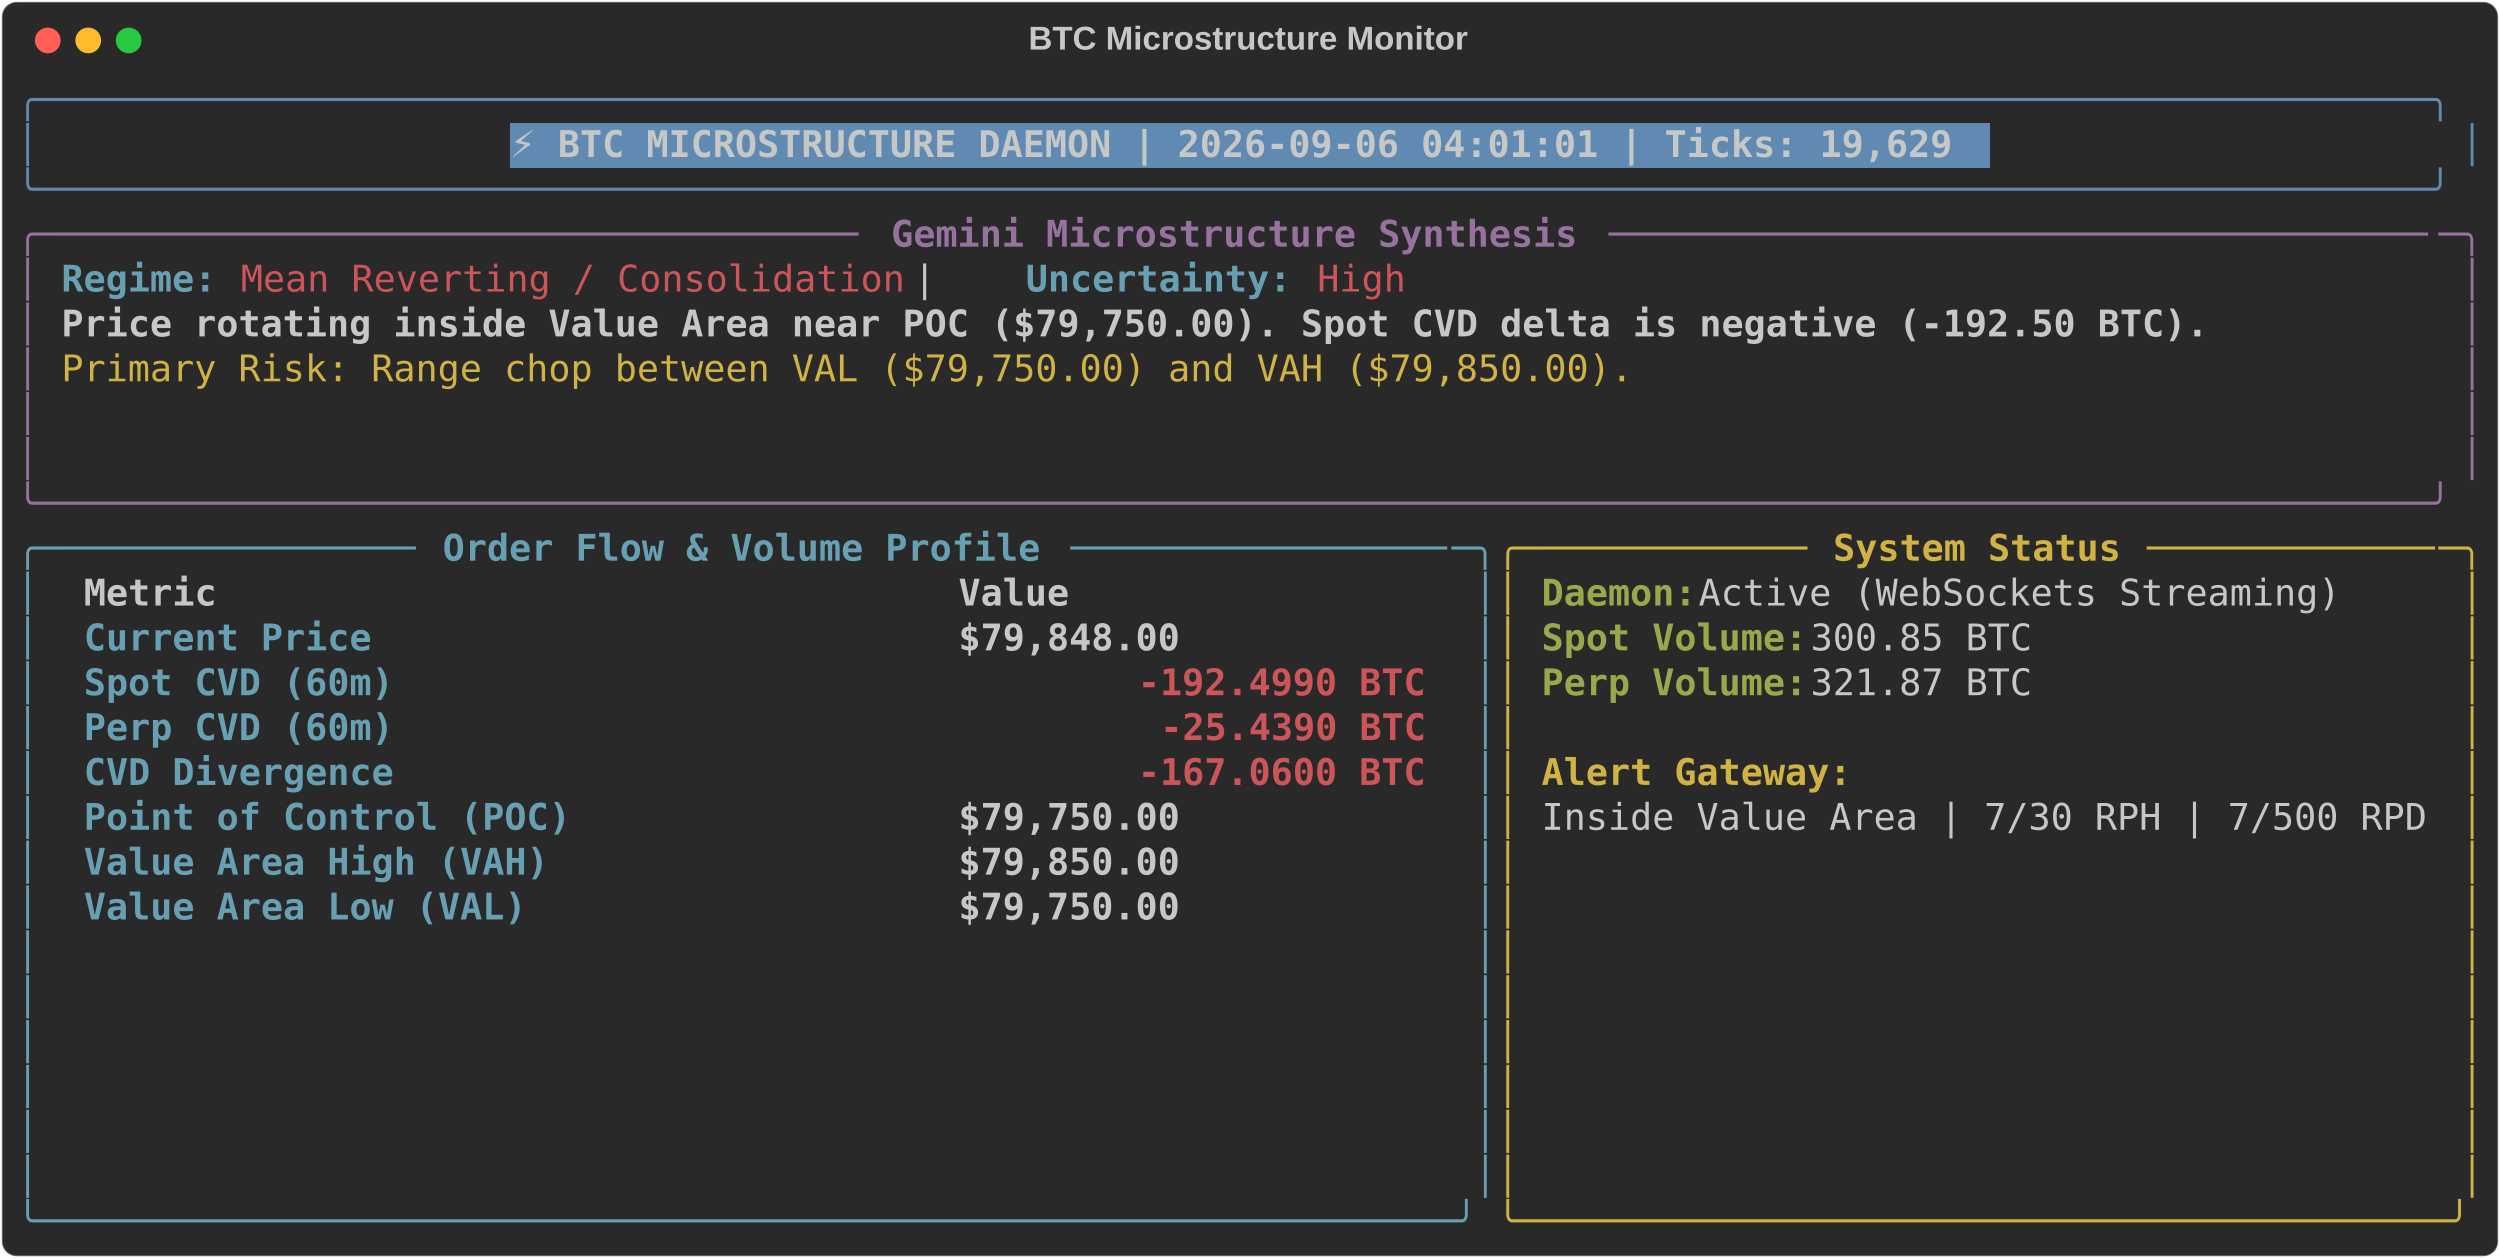
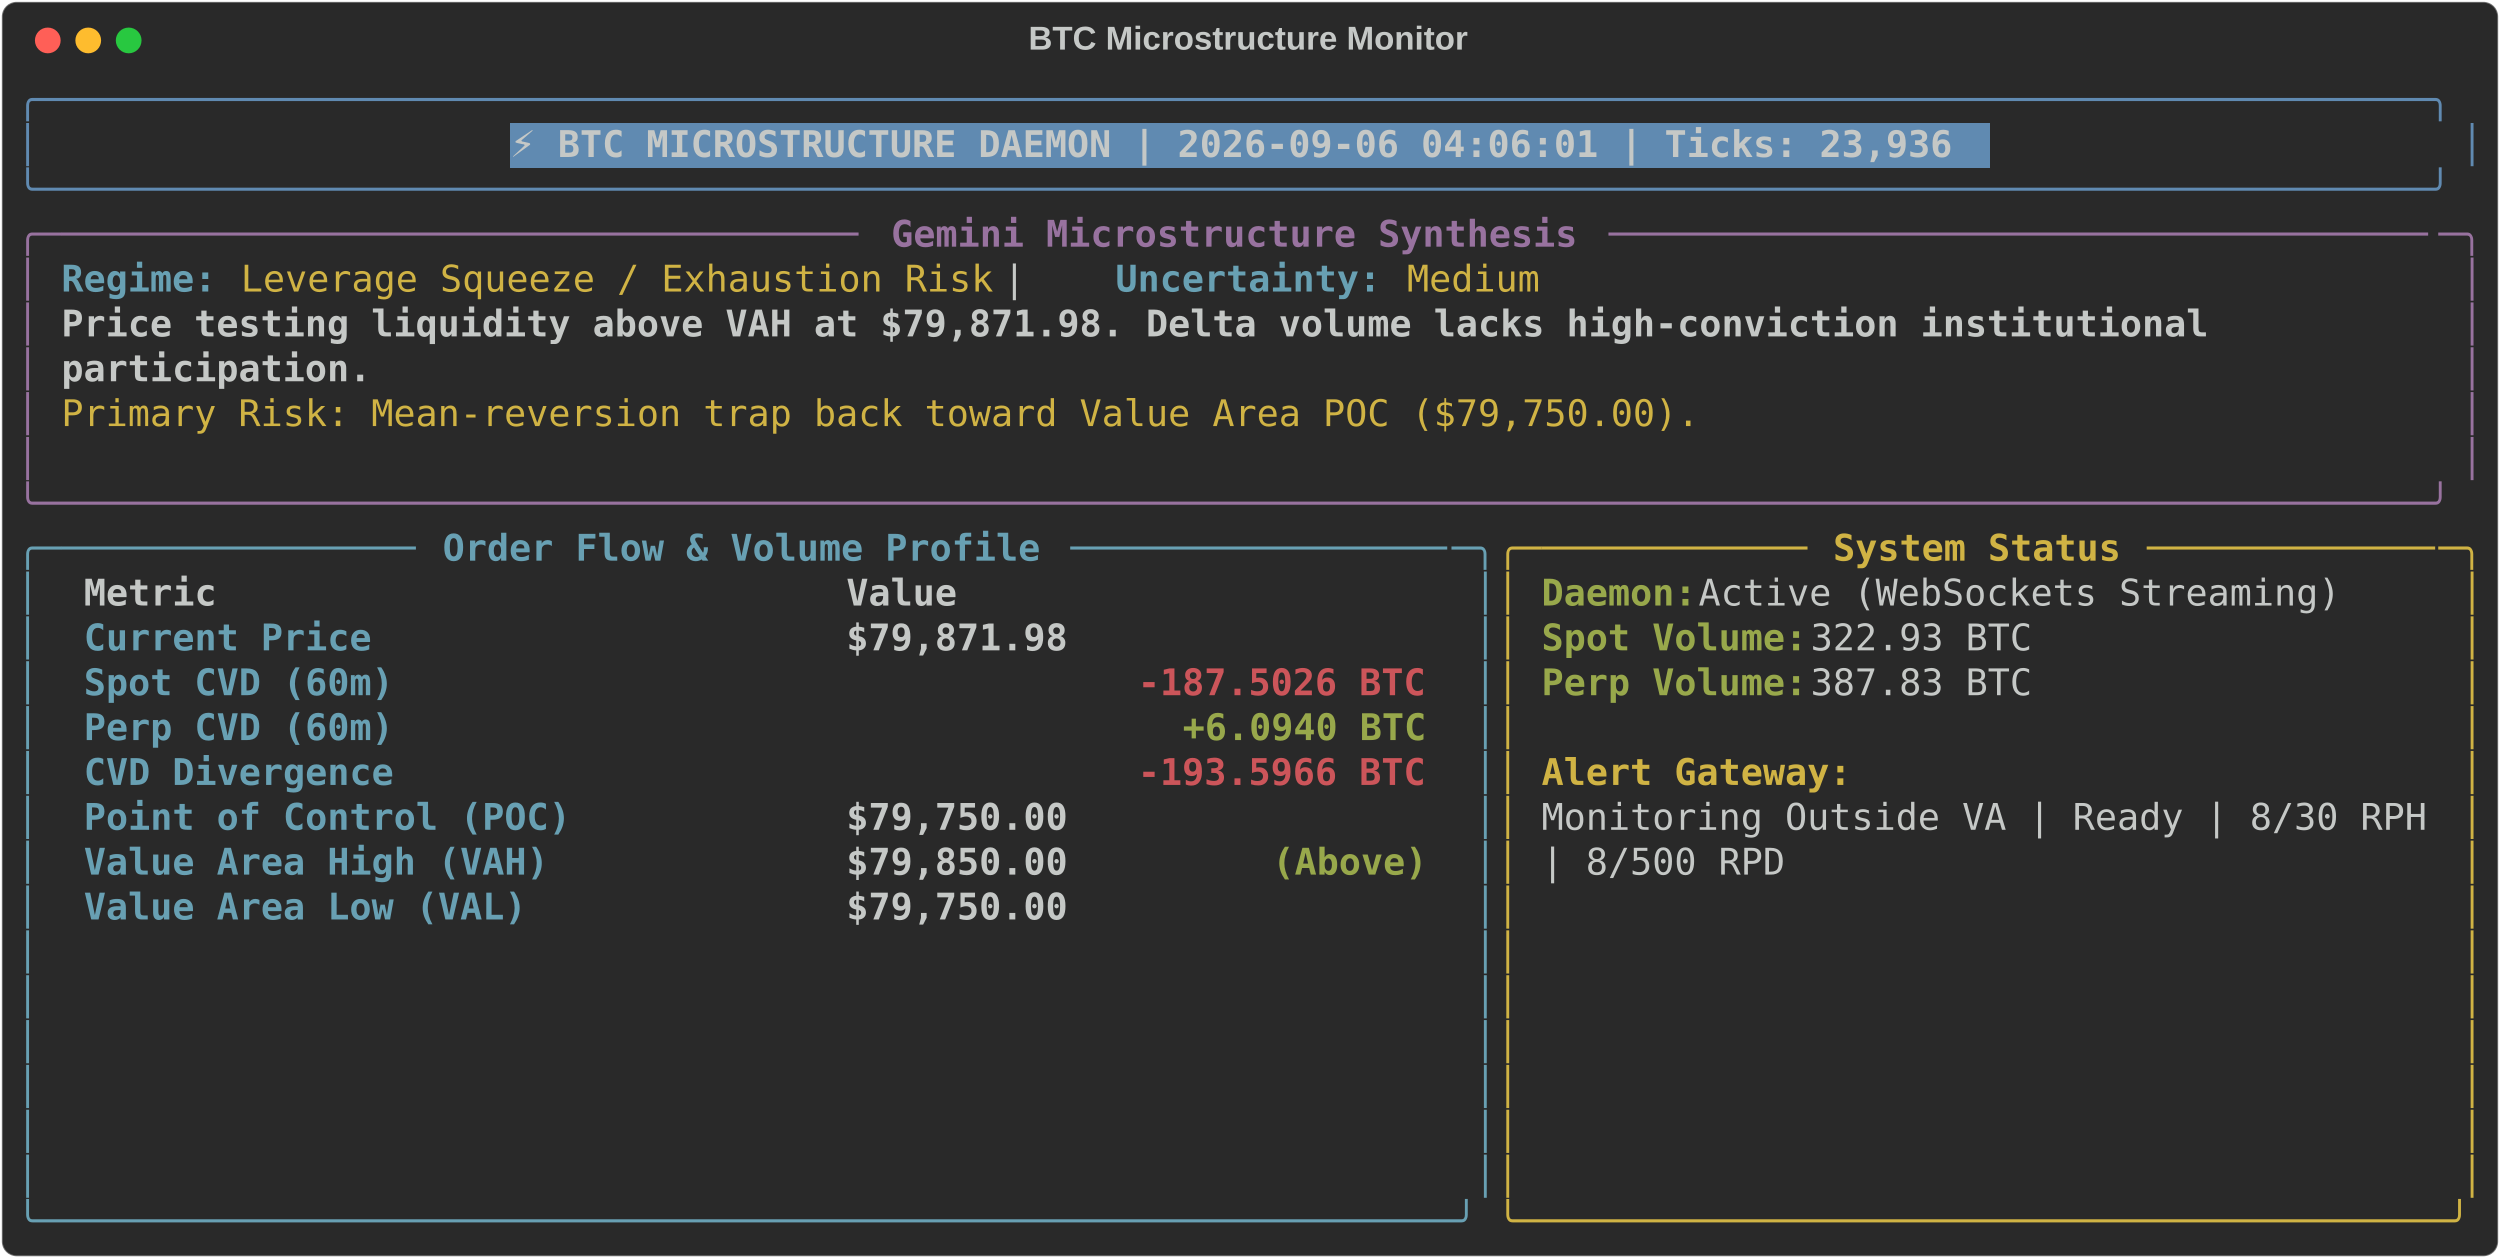
<svg xmlns="http://www.w3.org/2000/svg" class="rich-terminal" viewBox="0 0 1360 684.4">
  <style>

    @font-face {
        font-family: "Fira Code";
        src: local("FiraCode-Regular"),
                url("https://cdnjs.cloudflare.com/ajax/libs/firacode/6.2.0/woff2/FiraCode-Regular.woff2") format("woff2"),
                url("https://cdnjs.cloudflare.com/ajax/libs/firacode/6.2.0/woff/FiraCode-Regular.woff") format("woff");
        font-style: normal;
        font-weight: 400;
    }
    @font-face {
        font-family: "Fira Code";
        src: local("FiraCode-Bold"),
                url("https://cdnjs.cloudflare.com/ajax/libs/firacode/6.2.0/woff2/FiraCode-Bold.woff2") format("woff2"),
                url("https://cdnjs.cloudflare.com/ajax/libs/firacode/6.2.0/woff/FiraCode-Bold.woff") format("woff");
        font-style: bold;
        font-weight: 700;
    }

-     .terminal-3772073491-matrix {
+     .terminal-1711052681-matrix {
        font-family: Fira Code, monospace;
        font-size: 20px;
        line-height: 24.4px;
        font-variant-east-asian: full-width;
    }

-     .terminal-3772073491-title {
+     .terminal-1711052681-title {
        font-size: 18px;
        font-weight: bold;
        font-family: arial;
    }

-     .terminal-3772073491-r1 { fill: #608ab1 }
- .terminal-3772073491-r2 { fill: #c5c8c6 }
- .terminal-3772073491-r3 { fill: #c5c8c6;font-weight: bold }
- .terminal-3772073491-r4 { fill: #98729f }
- .terminal-3772073491-r5 { fill: #98729f;font-weight: bold }
- .terminal-3772073491-r6 { fill: #68a0b3;font-weight: bold }
- .terminal-3772073491-r7 { fill: #cc555a }
- .terminal-3772073491-r8 { fill: #d0b344 }
- .terminal-3772073491-r9 { fill: #68a0b3 }
- .terminal-3772073491-r10 { fill: #d0b344;font-weight: bold }
- .terminal-3772073491-r11 { fill: #98a84b;font-weight: bold }
- .terminal-3772073491-r12 { fill: #cc555a;font-weight: bold }
+     .terminal-1711052681-r1 { fill: #608ab1 }
+ .terminal-1711052681-r2 { fill: #c5c8c6 }
+ .terminal-1711052681-r3 { fill: #c5c8c6;font-weight: bold }
+ .terminal-1711052681-r4 { fill: #98729f }
+ .terminal-1711052681-r5 { fill: #98729f;font-weight: bold }
+ .terminal-1711052681-r6 { fill: #68a0b3;font-weight: bold }
+ .terminal-1711052681-r7 { fill: #d0b344 }
+ .terminal-1711052681-r8 { fill: #68a0b3 }
+ .terminal-1711052681-r9 { fill: #d0b344;font-weight: bold }
+ .terminal-1711052681-r10 { fill: #98a84b;font-weight: bold }
+ .terminal-1711052681-r11 { fill: #cc555a;font-weight: bold }
    </style>
  <defs>
-     <clipPath id="terminal-3772073491-clip-terminal">
+     <clipPath id="terminal-1711052681-clip-terminal">
      <rect x="0" y="0" width="1341.0" height="633.4" />
    </clipPath>
-     <clipPath id="terminal-3772073491-line-0">
+     <clipPath id="terminal-1711052681-line-0">
      <rect x="0" y="1.5" width="1342" height="24.65" />
    </clipPath>
-     <clipPath id="terminal-3772073491-line-1">
+     <clipPath id="terminal-1711052681-line-1">
      <rect x="0" y="25.9" width="1342" height="24.65" />
    </clipPath>
-     <clipPath id="terminal-3772073491-line-2">
+     <clipPath id="terminal-1711052681-line-2">
      <rect x="0" y="50.3" width="1342" height="24.65" />
    </clipPath>
-     <clipPath id="terminal-3772073491-line-3">
+     <clipPath id="terminal-1711052681-line-3">
      <rect x="0" y="74.7" width="1342" height="24.65" />
    </clipPath>
-     <clipPath id="terminal-3772073491-line-4">
+     <clipPath id="terminal-1711052681-line-4">
      <rect x="0" y="99.1" width="1342" height="24.65" />
    </clipPath>
-     <clipPath id="terminal-3772073491-line-5">
+     <clipPath id="terminal-1711052681-line-5">
      <rect x="0" y="123.5" width="1342" height="24.65" />
    </clipPath>
-     <clipPath id="terminal-3772073491-line-6">
+     <clipPath id="terminal-1711052681-line-6">
      <rect x="0" y="147.9" width="1342" height="24.65" />
    </clipPath>
-     <clipPath id="terminal-3772073491-line-7">
+     <clipPath id="terminal-1711052681-line-7">
      <rect x="0" y="172.3" width="1342" height="24.65" />
    </clipPath>
-     <clipPath id="terminal-3772073491-line-8">
+     <clipPath id="terminal-1711052681-line-8">
      <rect x="0" y="196.7" width="1342" height="24.65" />
    </clipPath>
-     <clipPath id="terminal-3772073491-line-9">
+     <clipPath id="terminal-1711052681-line-9">
      <rect x="0" y="221.1" width="1342" height="24.65" />
    </clipPath>
-     <clipPath id="terminal-3772073491-line-10">
+     <clipPath id="terminal-1711052681-line-10">
      <rect x="0" y="245.5" width="1342" height="24.65" />
    </clipPath>
-     <clipPath id="terminal-3772073491-line-11">
+     <clipPath id="terminal-1711052681-line-11">
      <rect x="0" y="269.9" width="1342" height="24.65" />
    </clipPath>
-     <clipPath id="terminal-3772073491-line-12">
+     <clipPath id="terminal-1711052681-line-12">
      <rect x="0" y="294.3" width="1342" height="24.65" />
    </clipPath>
-     <clipPath id="terminal-3772073491-line-13">
+     <clipPath id="terminal-1711052681-line-13">
      <rect x="0" y="318.7" width="1342" height="24.65" />
    </clipPath>
-     <clipPath id="terminal-3772073491-line-14">
+     <clipPath id="terminal-1711052681-line-14">
      <rect x="0" y="343.1" width="1342" height="24.65" />
    </clipPath>
-     <clipPath id="terminal-3772073491-line-15">
+     <clipPath id="terminal-1711052681-line-15">
      <rect x="0" y="367.5" width="1342" height="24.65" />
    </clipPath>
-     <clipPath id="terminal-3772073491-line-16">
+     <clipPath id="terminal-1711052681-line-16">
      <rect x="0" y="391.9" width="1342" height="24.65" />
    </clipPath>
-     <clipPath id="terminal-3772073491-line-17">
+     <clipPath id="terminal-1711052681-line-17">
      <rect x="0" y="416.3" width="1342" height="24.65" />
    </clipPath>
-     <clipPath id="terminal-3772073491-line-18">
+     <clipPath id="terminal-1711052681-line-18">
      <rect x="0" y="440.7" width="1342" height="24.65" />
    </clipPath>
-     <clipPath id="terminal-3772073491-line-19">
+     <clipPath id="terminal-1711052681-line-19">
      <rect x="0" y="465.1" width="1342" height="24.65" />
    </clipPath>
-     <clipPath id="terminal-3772073491-line-20">
+     <clipPath id="terminal-1711052681-line-20">
      <rect x="0" y="489.5" width="1342" height="24.65" />
    </clipPath>
-     <clipPath id="terminal-3772073491-line-21">
+     <clipPath id="terminal-1711052681-line-21">
      <rect x="0" y="513.9" width="1342" height="24.65" />
    </clipPath>
-     <clipPath id="terminal-3772073491-line-22">
+     <clipPath id="terminal-1711052681-line-22">
      <rect x="0" y="538.3" width="1342" height="24.65" />
    </clipPath>
-     <clipPath id="terminal-3772073491-line-23">
+     <clipPath id="terminal-1711052681-line-23">
      <rect x="0" y="562.7" width="1342" height="24.65" />
    </clipPath>
-     <clipPath id="terminal-3772073491-line-24">
+     <clipPath id="terminal-1711052681-line-24">
      <rect x="0" y="587.1" width="1342" height="24.65" />
    </clipPath>
  </defs>
  <rect fill="#292929" stroke="rgba(255,255,255,0.35)" stroke-width="1" x="1" y="1" width="1358" height="682.4" rx="8" />
-   <text class="terminal-3772073491-title" fill="#c5c8c6" text-anchor="middle" x="679" y="27">BTC Microstructure Monitor</text>
+   <text class="terminal-1711052681-title" fill="#c5c8c6" text-anchor="middle" x="679" y="27">BTC Microstructure Monitor</text>
  <g transform="translate(26,22)">
    <circle cx="0" cy="0" r="7" fill="#ff5f57" />
    <circle cx="22" cy="0" r="7" fill="#febc2e" />
    <circle cx="44" cy="0" r="7" fill="#28c840" />
  </g>
-   <g transform="translate(9, 41)" clip-path="url(#terminal-3772073491-clip-terminal)">
+   <g transform="translate(9, 41)" clip-path="url(#terminal-1711052681-clip-terminal)">
    <rect fill="#608ab1" x="268.4" y="25.9" width="805.2" height="24.65" shape-rendering="crispEdges" />
-     <g class="terminal-3772073491-matrix">
-       <text class="terminal-3772073491-r1" x="0" y="20" textLength="1342" clip-path="url(#terminal-3772073491-line-0)">╭────────────────────────────────────────────────────────────────────────────────────────────────────────────╮</text>
-       <text class="terminal-3772073491-r2" x="1342" y="20" textLength="12.2" clip-path="url(#terminal-3772073491-line-0)">
- </text>
-       <text class="terminal-3772073491-r1" x="0" y="44.4" textLength="12.2" clip-path="url(#terminal-3772073491-line-1)">│</text>
-       <text class="terminal-3772073491-r3" x="268.4" y="44.4" textLength="793" clip-path="url(#terminal-3772073491-line-1)">⚡ BTC MICROSTRUCTURE DAEMON | 2026-09-06 04:01:01 | Ticks: 19,629</text>
-       <text class="terminal-3772073491-r1" x="1329.8" y="44.4" textLength="12.2" clip-path="url(#terminal-3772073491-line-1)">│</text>
-       <text class="terminal-3772073491-r2" x="1342" y="44.4" textLength="12.2" clip-path="url(#terminal-3772073491-line-1)">
- </text>
-       <text class="terminal-3772073491-r1" x="0" y="68.8" textLength="1342" clip-path="url(#terminal-3772073491-line-2)">╰────────────────────────────────────────────────────────────────────────────────────────────────────────────╯</text>
-       <text class="terminal-3772073491-r2" x="1342" y="68.8" textLength="12.2" clip-path="url(#terminal-3772073491-line-2)">
- </text>
-       <text class="terminal-3772073491-r4" x="0" y="93.2" textLength="24.4" clip-path="url(#terminal-3772073491-line-3)">╭─</text>
-       <text class="terminal-3772073491-r4" x="24.4" y="93.2" textLength="439.2" clip-path="url(#terminal-3772073491-line-3)">────────────────────────────────────</text>
-       <text class="terminal-3772073491-r5" x="475.8" y="93.2" textLength="378.2" clip-path="url(#terminal-3772073491-line-3)">Gemini Microstructure Synthesis</text>
-       <text class="terminal-3772073491-r4" x="866.2" y="93.2" textLength="451.4" clip-path="url(#terminal-3772073491-line-3)">─────────────────────────────────────</text>
-       <text class="terminal-3772073491-r4" x="1317.6" y="93.2" textLength="24.4" clip-path="url(#terminal-3772073491-line-3)">─╮</text>
-       <text class="terminal-3772073491-r2" x="1342" y="93.2" textLength="12.2" clip-path="url(#terminal-3772073491-line-3)">
- </text>
-       <text class="terminal-3772073491-r4" x="0" y="117.6" textLength="12.2" clip-path="url(#terminal-3772073491-line-4)">│</text>
-       <text class="terminal-3772073491-r6" x="24.4" y="117.6" textLength="85.4" clip-path="url(#terminal-3772073491-line-4)">Regime:</text>
-       <text class="terminal-3772073491-r7" x="122" y="117.6" textLength="366" clip-path="url(#terminal-3772073491-line-4)">Mean Reverting / Consolidation</text>
-       <text class="terminal-3772073491-r2" x="488" y="117.6" textLength="61" clip-path="url(#terminal-3772073491-line-4)">  |  </text>
-       <text class="terminal-3772073491-r6" x="549" y="117.6" textLength="146.4" clip-path="url(#terminal-3772073491-line-4)">Uncertainty:</text>
-       <text class="terminal-3772073491-r7" x="707.6" y="117.6" textLength="48.8" clip-path="url(#terminal-3772073491-line-4)">High</text>
-       <text class="terminal-3772073491-r4" x="1329.8" y="117.6" textLength="12.2" clip-path="url(#terminal-3772073491-line-4)">│</text>
-       <text class="terminal-3772073491-r2" x="1342" y="117.6" textLength="12.2" clip-path="url(#terminal-3772073491-line-4)">
- </text>
-       <text class="terminal-3772073491-r4" x="0" y="142" textLength="12.2" clip-path="url(#terminal-3772073491-line-5)">│</text>
-       <text class="terminal-3772073491-r3" x="24.4" y="142" textLength="1183.4" clip-path="url(#terminal-3772073491-line-5)">Price rotating inside Value Area near POC ($79,750.00). Spot CVD delta is negative (-192.50 BTC).</text>
-       <text class="terminal-3772073491-r4" x="1329.8" y="142" textLength="12.2" clip-path="url(#terminal-3772073491-line-5)">│</text>
-       <text class="terminal-3772073491-r2" x="1342" y="142" textLength="12.2" clip-path="url(#terminal-3772073491-line-5)">
- </text>
-       <text class="terminal-3772073491-r4" x="0" y="166.4" textLength="12.2" clip-path="url(#terminal-3772073491-line-6)">│</text>
-       <text class="terminal-3772073491-r8" x="24.4" y="166.4" textLength="866.2" clip-path="url(#terminal-3772073491-line-6)">Primary Risk: Range chop between VAL ($79,750.00) and VAH ($79,850.00).</text>
-       <text class="terminal-3772073491-r4" x="1329.8" y="166.4" textLength="12.2" clip-path="url(#terminal-3772073491-line-6)">│</text>
-       <text class="terminal-3772073491-r2" x="1342" y="166.4" textLength="12.2" clip-path="url(#terminal-3772073491-line-6)">
- </text>
-       <text class="terminal-3772073491-r4" x="0" y="190.8" textLength="12.2" clip-path="url(#terminal-3772073491-line-7)">│</text>
-       <text class="terminal-3772073491-r4" x="1329.8" y="190.8" textLength="12.2" clip-path="url(#terminal-3772073491-line-7)">│</text>
-       <text class="terminal-3772073491-r2" x="1342" y="190.8" textLength="12.2" clip-path="url(#terminal-3772073491-line-7)">
- </text>
-       <text class="terminal-3772073491-r4" x="0" y="215.2" textLength="12.2" clip-path="url(#terminal-3772073491-line-8)">│</text>
-       <text class="terminal-3772073491-r4" x="1329.8" y="215.2" textLength="12.2" clip-path="url(#terminal-3772073491-line-8)">│</text>
-       <text class="terminal-3772073491-r2" x="1342" y="215.2" textLength="12.2" clip-path="url(#terminal-3772073491-line-8)">
- </text>
-       <text class="terminal-3772073491-r4" x="0" y="239.6" textLength="1342" clip-path="url(#terminal-3772073491-line-9)">╰────────────────────────────────────────────────────────────────────────────────────────────────────────────╯</text>
-       <text class="terminal-3772073491-r2" x="1342" y="239.6" textLength="12.2" clip-path="url(#terminal-3772073491-line-9)">
- </text>
-       <text class="terminal-3772073491-r9" x="0" y="264" textLength="24.4" clip-path="url(#terminal-3772073491-line-10)">╭─</text>
-       <text class="terminal-3772073491-r9" x="24.4" y="264" textLength="195.2" clip-path="url(#terminal-3772073491-line-10)">────────────────</text>
-       <text class="terminal-3772073491-r6" x="231.8" y="264" textLength="329.4" clip-path="url(#terminal-3772073491-line-10)">Order Flow &amp; Volume Profile</text>
-       <text class="terminal-3772073491-r9" x="573.4" y="264" textLength="207.4" clip-path="url(#terminal-3772073491-line-10)">─────────────────</text>
-       <text class="terminal-3772073491-r9" x="780.8" y="264" textLength="24.4" clip-path="url(#terminal-3772073491-line-10)">─╮</text>
-       <text class="terminal-3772073491-r8" x="805.2" y="264" textLength="24.4" clip-path="url(#terminal-3772073491-line-10)">╭─</text>
-       <text class="terminal-3772073491-r8" x="829.6" y="264" textLength="146.4" clip-path="url(#terminal-3772073491-line-10)">────────────</text>
-       <text class="terminal-3772073491-r10" x="988.2" y="264" textLength="158.6" clip-path="url(#terminal-3772073491-line-10)">System Status</text>
-       <text class="terminal-3772073491-r8" x="1159" y="264" textLength="158.6" clip-path="url(#terminal-3772073491-line-10)">─────────────</text>
-       <text class="terminal-3772073491-r8" x="1317.6" y="264" textLength="24.4" clip-path="url(#terminal-3772073491-line-10)">─╮</text>
-       <text class="terminal-3772073491-r2" x="1342" y="264" textLength="12.2" clip-path="url(#terminal-3772073491-line-10)">
- </text>
-       <text class="terminal-3772073491-r9" x="0" y="288.4" textLength="12.2" clip-path="url(#terminal-3772073491-line-11)">│</text>
-       <text class="terminal-3772073491-r3" x="36.6" y="288.4" textLength="451.4" clip-path="url(#terminal-3772073491-line-11)">Metric                               </text>
-       <text class="terminal-3772073491-r3" x="512.4" y="288.4" textLength="256.2" clip-path="url(#terminal-3772073491-line-11)">                Value</text>
-       <text class="terminal-3772073491-r9" x="793" y="288.4" textLength="12.2" clip-path="url(#terminal-3772073491-line-11)">│</text>
-       <text class="terminal-3772073491-r8" x="805.2" y="288.4" textLength="12.2" clip-path="url(#terminal-3772073491-line-11)">│</text>
-       <text class="terminal-3772073491-r11" x="829.6" y="288.4" textLength="85.4" clip-path="url(#terminal-3772073491-line-11)">Daemon:</text>
-       <text class="terminal-3772073491-r2" x="915" y="288.4" textLength="366" clip-path="url(#terminal-3772073491-line-11)"> Active (WebSockets Streaming)</text>
-       <text class="terminal-3772073491-r8" x="1329.8" y="288.4" textLength="12.2" clip-path="url(#terminal-3772073491-line-11)">│</text>
-       <text class="terminal-3772073491-r2" x="1342" y="288.4" textLength="12.2" clip-path="url(#terminal-3772073491-line-11)">
- </text>
-       <text class="terminal-3772073491-r9" x="0" y="312.8" textLength="12.2" clip-path="url(#terminal-3772073491-line-12)">│</text>
-       <text class="terminal-3772073491-r6" x="36.6" y="312.8" textLength="451.4" clip-path="url(#terminal-3772073491-line-12)">Current Price                        </text>
-       <text class="terminal-3772073491-r3" x="512.4" y="312.8" textLength="256.2" clip-path="url(#terminal-3772073491-line-12)">           $79,848.00</text>
-       <text class="terminal-3772073491-r9" x="793" y="312.8" textLength="12.2" clip-path="url(#terminal-3772073491-line-12)">│</text>
-       <text class="terminal-3772073491-r8" x="805.2" y="312.8" textLength="12.2" clip-path="url(#terminal-3772073491-line-12)">│</text>
-       <text class="terminal-3772073491-r11" x="829.6" y="312.8" textLength="146.4" clip-path="url(#terminal-3772073491-line-12)">Spot Volume:</text>
-       <text class="terminal-3772073491-r2" x="976" y="312.8" textLength="134.2" clip-path="url(#terminal-3772073491-line-12)"> 300.85 BTC</text>
-       <text class="terminal-3772073491-r8" x="1329.8" y="312.8" textLength="12.2" clip-path="url(#terminal-3772073491-line-12)">│</text>
-       <text class="terminal-3772073491-r2" x="1342" y="312.8" textLength="12.2" clip-path="url(#terminal-3772073491-line-12)">
- </text>
-       <text class="terminal-3772073491-r9" x="0" y="337.2" textLength="12.2" clip-path="url(#terminal-3772073491-line-13)">│</text>
-       <text class="terminal-3772073491-r6" x="36.6" y="337.2" textLength="451.4" clip-path="url(#terminal-3772073491-line-13)">Spot CVD (60m)                       </text>
-       <text class="terminal-3772073491-r12" x="610" y="337.2" textLength="158.6" clip-path="url(#terminal-3772073491-line-13)">-192.4990 BTC</text>
-       <text class="terminal-3772073491-r9" x="793" y="337.2" textLength="12.2" clip-path="url(#terminal-3772073491-line-13)">│</text>
-       <text class="terminal-3772073491-r8" x="805.2" y="337.2" textLength="12.2" clip-path="url(#terminal-3772073491-line-13)">│</text>
-       <text class="terminal-3772073491-r11" x="829.6" y="337.2" textLength="146.4" clip-path="url(#terminal-3772073491-line-13)">Perp Volume:</text>
-       <text class="terminal-3772073491-r2" x="976" y="337.2" textLength="134.2" clip-path="url(#terminal-3772073491-line-13)"> 321.87 BTC</text>
-       <text class="terminal-3772073491-r8" x="1329.8" y="337.2" textLength="12.2" clip-path="url(#terminal-3772073491-line-13)">│</text>
-       <text class="terminal-3772073491-r2" x="1342" y="337.2" textLength="12.2" clip-path="url(#terminal-3772073491-line-13)">
- </text>
-       <text class="terminal-3772073491-r9" x="0" y="361.6" textLength="12.2" clip-path="url(#terminal-3772073491-line-14)">│</text>
-       <text class="terminal-3772073491-r6" x="36.6" y="361.6" textLength="451.4" clip-path="url(#terminal-3772073491-line-14)">Perp CVD (60m)                       </text>
-       <text class="terminal-3772073491-r12" x="622.2" y="361.6" textLength="146.4" clip-path="url(#terminal-3772073491-line-14)">-25.4390 BTC</text>
-       <text class="terminal-3772073491-r9" x="793" y="361.6" textLength="12.2" clip-path="url(#terminal-3772073491-line-14)">│</text>
-       <text class="terminal-3772073491-r8" x="805.2" y="361.6" textLength="12.2" clip-path="url(#terminal-3772073491-line-14)">│</text>
-       <text class="terminal-3772073491-r8" x="1329.8" y="361.6" textLength="12.2" clip-path="url(#terminal-3772073491-line-14)">│</text>
-       <text class="terminal-3772073491-r2" x="1342" y="361.6" textLength="12.2" clip-path="url(#terminal-3772073491-line-14)">
- </text>
-       <text class="terminal-3772073491-r9" x="0" y="386" textLength="12.2" clip-path="url(#terminal-3772073491-line-15)">│</text>
-       <text class="terminal-3772073491-r6" x="36.6" y="386" textLength="451.4" clip-path="url(#terminal-3772073491-line-15)">CVD Divergence                       </text>
-       <text class="terminal-3772073491-r12" x="610" y="386" textLength="158.6" clip-path="url(#terminal-3772073491-line-15)">-167.0600 BTC</text>
-       <text class="terminal-3772073491-r9" x="793" y="386" textLength="12.2" clip-path="url(#terminal-3772073491-line-15)">│</text>
-       <text class="terminal-3772073491-r8" x="805.2" y="386" textLength="12.2" clip-path="url(#terminal-3772073491-line-15)">│</text>
-       <text class="terminal-3772073491-r10" x="829.6" y="386" textLength="170.8" clip-path="url(#terminal-3772073491-line-15)">Alert Gateway:</text>
-       <text class="terminal-3772073491-r8" x="1329.8" y="386" textLength="12.2" clip-path="url(#terminal-3772073491-line-15)">│</text>
-       <text class="terminal-3772073491-r2" x="1342" y="386" textLength="12.2" clip-path="url(#terminal-3772073491-line-15)">
- </text>
-       <text class="terminal-3772073491-r9" x="0" y="410.4" textLength="12.2" clip-path="url(#terminal-3772073491-line-16)">│</text>
-       <text class="terminal-3772073491-r6" x="36.6" y="410.4" textLength="451.4" clip-path="url(#terminal-3772073491-line-16)">Point of Control (POC)               </text>
-       <text class="terminal-3772073491-r3" x="512.4" y="410.4" textLength="256.2" clip-path="url(#terminal-3772073491-line-16)">           $79,750.00</text>
-       <text class="terminal-3772073491-r9" x="793" y="410.4" textLength="12.2" clip-path="url(#terminal-3772073491-line-16)">│</text>
-       <text class="terminal-3772073491-r8" x="805.2" y="410.4" textLength="12.2" clip-path="url(#terminal-3772073491-line-16)">│</text>
-       <text class="terminal-3772073491-r2" x="829.6" y="410.4" textLength="488" clip-path="url(#terminal-3772073491-line-16)">Inside Value Area | 7/30 RPH | 7/500 RPD</text>
-       <text class="terminal-3772073491-r8" x="1329.8" y="410.4" textLength="12.2" clip-path="url(#terminal-3772073491-line-16)">│</text>
-       <text class="terminal-3772073491-r2" x="1342" y="410.4" textLength="12.2" clip-path="url(#terminal-3772073491-line-16)">
- </text>
-       <text class="terminal-3772073491-r9" x="0" y="434.8" textLength="12.2" clip-path="url(#terminal-3772073491-line-17)">│</text>
-       <text class="terminal-3772073491-r6" x="36.6" y="434.8" textLength="451.4" clip-path="url(#terminal-3772073491-line-17)">Value Area High (VAH)                </text>
-       <text class="terminal-3772073491-r3" x="512.4" y="434.8" textLength="256.2" clip-path="url(#terminal-3772073491-line-17)">           $79,850.00</text>
-       <text class="terminal-3772073491-r9" x="793" y="434.8" textLength="12.2" clip-path="url(#terminal-3772073491-line-17)">│</text>
-       <text class="terminal-3772073491-r8" x="805.2" y="434.8" textLength="12.2" clip-path="url(#terminal-3772073491-line-17)">│</text>
-       <text class="terminal-3772073491-r8" x="1329.8" y="434.8" textLength="12.2" clip-path="url(#terminal-3772073491-line-17)">│</text>
-       <text class="terminal-3772073491-r2" x="1342" y="434.8" textLength="12.2" clip-path="url(#terminal-3772073491-line-17)">
- </text>
-       <text class="terminal-3772073491-r9" x="0" y="459.2" textLength="12.2" clip-path="url(#terminal-3772073491-line-18)">│</text>
-       <text class="terminal-3772073491-r6" x="36.6" y="459.2" textLength="451.4" clip-path="url(#terminal-3772073491-line-18)">Value Area Low (VAL)                 </text>
-       <text class="terminal-3772073491-r3" x="512.4" y="459.2" textLength="256.2" clip-path="url(#terminal-3772073491-line-18)">           $79,750.00</text>
-       <text class="terminal-3772073491-r9" x="793" y="459.2" textLength="12.2" clip-path="url(#terminal-3772073491-line-18)">│</text>
-       <text class="terminal-3772073491-r8" x="805.2" y="459.2" textLength="12.2" clip-path="url(#terminal-3772073491-line-18)">│</text>
-       <text class="terminal-3772073491-r8" x="1329.8" y="459.2" textLength="12.2" clip-path="url(#terminal-3772073491-line-18)">│</text>
-       <text class="terminal-3772073491-r2" x="1342" y="459.2" textLength="12.2" clip-path="url(#terminal-3772073491-line-18)">
- </text>
-       <text class="terminal-3772073491-r9" x="0" y="483.6" textLength="12.2" clip-path="url(#terminal-3772073491-line-19)">│</text>
-       <text class="terminal-3772073491-r9" x="793" y="483.6" textLength="12.2" clip-path="url(#terminal-3772073491-line-19)">│</text>
-       <text class="terminal-3772073491-r8" x="805.2" y="483.6" textLength="12.2" clip-path="url(#terminal-3772073491-line-19)">│</text>
-       <text class="terminal-3772073491-r8" x="1329.8" y="483.6" textLength="12.2" clip-path="url(#terminal-3772073491-line-19)">│</text>
-       <text class="terminal-3772073491-r2" x="1342" y="483.6" textLength="12.2" clip-path="url(#terminal-3772073491-line-19)">
- </text>
-       <text class="terminal-3772073491-r9" x="0" y="508" textLength="12.2" clip-path="url(#terminal-3772073491-line-20)">│</text>
-       <text class="terminal-3772073491-r9" x="793" y="508" textLength="12.2" clip-path="url(#terminal-3772073491-line-20)">│</text>
-       <text class="terminal-3772073491-r8" x="805.2" y="508" textLength="12.2" clip-path="url(#terminal-3772073491-line-20)">│</text>
-       <text class="terminal-3772073491-r8" x="1329.8" y="508" textLength="12.2" clip-path="url(#terminal-3772073491-line-20)">│</text>
-       <text class="terminal-3772073491-r2" x="1342" y="508" textLength="12.2" clip-path="url(#terminal-3772073491-line-20)">
- </text>
-       <text class="terminal-3772073491-r9" x="0" y="532.4" textLength="12.2" clip-path="url(#terminal-3772073491-line-21)">│</text>
-       <text class="terminal-3772073491-r9" x="793" y="532.4" textLength="12.2" clip-path="url(#terminal-3772073491-line-21)">│</text>
-       <text class="terminal-3772073491-r8" x="805.2" y="532.4" textLength="12.2" clip-path="url(#terminal-3772073491-line-21)">│</text>
-       <text class="terminal-3772073491-r8" x="1329.8" y="532.4" textLength="12.2" clip-path="url(#terminal-3772073491-line-21)">│</text>
-       <text class="terminal-3772073491-r2" x="1342" y="532.4" textLength="12.2" clip-path="url(#terminal-3772073491-line-21)">
- </text>
-       <text class="terminal-3772073491-r9" x="0" y="556.8" textLength="12.2" clip-path="url(#terminal-3772073491-line-22)">│</text>
-       <text class="terminal-3772073491-r9" x="793" y="556.8" textLength="12.2" clip-path="url(#terminal-3772073491-line-22)">│</text>
-       <text class="terminal-3772073491-r8" x="805.2" y="556.8" textLength="12.2" clip-path="url(#terminal-3772073491-line-22)">│</text>
-       <text class="terminal-3772073491-r8" x="1329.8" y="556.8" textLength="12.2" clip-path="url(#terminal-3772073491-line-22)">│</text>
-       <text class="terminal-3772073491-r2" x="1342" y="556.8" textLength="12.2" clip-path="url(#terminal-3772073491-line-22)">
- </text>
-       <text class="terminal-3772073491-r9" x="0" y="581.2" textLength="12.2" clip-path="url(#terminal-3772073491-line-23)">│</text>
-       <text class="terminal-3772073491-r9" x="793" y="581.2" textLength="12.2" clip-path="url(#terminal-3772073491-line-23)">│</text>
-       <text class="terminal-3772073491-r8" x="805.2" y="581.2" textLength="12.2" clip-path="url(#terminal-3772073491-line-23)">│</text>
-       <text class="terminal-3772073491-r8" x="1329.8" y="581.2" textLength="12.2" clip-path="url(#terminal-3772073491-line-23)">│</text>
-       <text class="terminal-3772073491-r2" x="1342" y="581.2" textLength="12.2" clip-path="url(#terminal-3772073491-line-23)">
- </text>
-       <text class="terminal-3772073491-r9" x="0" y="605.6" textLength="12.2" clip-path="url(#terminal-3772073491-line-24)">│</text>
-       <text class="terminal-3772073491-r9" x="793" y="605.6" textLength="12.2" clip-path="url(#terminal-3772073491-line-24)">│</text>
-       <text class="terminal-3772073491-r8" x="805.2" y="605.6" textLength="12.2" clip-path="url(#terminal-3772073491-line-24)">│</text>
-       <text class="terminal-3772073491-r8" x="1329.8" y="605.6" textLength="12.2" clip-path="url(#terminal-3772073491-line-24)">│</text>
-       <text class="terminal-3772073491-r2" x="1342" y="605.6" textLength="12.2" clip-path="url(#terminal-3772073491-line-24)">
- </text>
-       <text class="terminal-3772073491-r9" x="0" y="630" textLength="805.2" clip-path="url(#terminal-3772073491-line-25)">╰────────────────────────────────────────────────────────────────╯</text>
-       <text class="terminal-3772073491-r8" x="805.2" y="630" textLength="536.8" clip-path="url(#terminal-3772073491-line-25)">╰──────────────────────────────────────────╯</text>
-       <text class="terminal-3772073491-r2" x="1342" y="630" textLength="12.2" clip-path="url(#terminal-3772073491-line-25)">
+     <g class="terminal-1711052681-matrix">
+       <text class="terminal-1711052681-r1" x="0" y="20" textLength="1342" clip-path="url(#terminal-1711052681-line-0)">╭────────────────────────────────────────────────────────────────────────────────────────────────────────────╮</text>
+       <text class="terminal-1711052681-r2" x="1342" y="20" textLength="12.2" clip-path="url(#terminal-1711052681-line-0)">
+ </text>
+       <text class="terminal-1711052681-r1" x="0" y="44.4" textLength="12.2" clip-path="url(#terminal-1711052681-line-1)">│</text>
+       <text class="terminal-1711052681-r3" x="268.4" y="44.4" textLength="793" clip-path="url(#terminal-1711052681-line-1)">⚡ BTC MICROSTRUCTURE DAEMON | 2026-09-06 04:06:01 | Ticks: 23,936</text>
+       <text class="terminal-1711052681-r1" x="1329.8" y="44.4" textLength="12.2" clip-path="url(#terminal-1711052681-line-1)">│</text>
+       <text class="terminal-1711052681-r2" x="1342" y="44.4" textLength="12.2" clip-path="url(#terminal-1711052681-line-1)">
+ </text>
+       <text class="terminal-1711052681-r1" x="0" y="68.8" textLength="1342" clip-path="url(#terminal-1711052681-line-2)">╰────────────────────────────────────────────────────────────────────────────────────────────────────────────╯</text>
+       <text class="terminal-1711052681-r2" x="1342" y="68.8" textLength="12.2" clip-path="url(#terminal-1711052681-line-2)">
+ </text>
+       <text class="terminal-1711052681-r4" x="0" y="93.2" textLength="24.4" clip-path="url(#terminal-1711052681-line-3)">╭─</text>
+       <text class="terminal-1711052681-r4" x="24.4" y="93.2" textLength="439.2" clip-path="url(#terminal-1711052681-line-3)">────────────────────────────────────</text>
+       <text class="terminal-1711052681-r5" x="475.8" y="93.2" textLength="378.2" clip-path="url(#terminal-1711052681-line-3)">Gemini Microstructure Synthesis</text>
+       <text class="terminal-1711052681-r4" x="866.2" y="93.2" textLength="451.4" clip-path="url(#terminal-1711052681-line-3)">─────────────────────────────────────</text>
+       <text class="terminal-1711052681-r4" x="1317.6" y="93.2" textLength="24.4" clip-path="url(#terminal-1711052681-line-3)">─╮</text>
+       <text class="terminal-1711052681-r2" x="1342" y="93.2" textLength="12.2" clip-path="url(#terminal-1711052681-line-3)">
+ </text>
+       <text class="terminal-1711052681-r4" x="0" y="117.6" textLength="12.2" clip-path="url(#terminal-1711052681-line-4)">│</text>
+       <text class="terminal-1711052681-r6" x="24.4" y="117.6" textLength="85.4" clip-path="url(#terminal-1711052681-line-4)">Regime:</text>
+       <text class="terminal-1711052681-r7" x="122" y="117.6" textLength="414.8" clip-path="url(#terminal-1711052681-line-4)">Leverage Squeeze / Exhaustion Risk</text>
+       <text class="terminal-1711052681-r2" x="536.8" y="117.6" textLength="61" clip-path="url(#terminal-1711052681-line-4)">  |  </text>
+       <text class="terminal-1711052681-r6" x="597.8" y="117.6" textLength="146.4" clip-path="url(#terminal-1711052681-line-4)">Uncertainty:</text>
+       <text class="terminal-1711052681-r7" x="756.4" y="117.6" textLength="73.2" clip-path="url(#terminal-1711052681-line-4)">Medium</text>
+       <text class="terminal-1711052681-r4" x="1329.8" y="117.6" textLength="12.2" clip-path="url(#terminal-1711052681-line-4)">│</text>
+       <text class="terminal-1711052681-r2" x="1342" y="117.6" textLength="12.2" clip-path="url(#terminal-1711052681-line-4)">
+ </text>
+       <text class="terminal-1711052681-r4" x="0" y="142" textLength="12.2" clip-path="url(#terminal-1711052681-line-5)">│</text>
+       <text class="terminal-1711052681-r3" x="24.4" y="142" textLength="1195.6" clip-path="url(#terminal-1711052681-line-5)">Price testing liquidity above VAH at $79,871.98. Delta volume lacks high-conviction institutional </text>
+       <text class="terminal-1711052681-r4" x="1329.8" y="142" textLength="12.2" clip-path="url(#terminal-1711052681-line-5)">│</text>
+       <text class="terminal-1711052681-r2" x="1342" y="142" textLength="12.2" clip-path="url(#terminal-1711052681-line-5)">
+ </text>
+       <text class="terminal-1711052681-r4" x="0" y="166.4" textLength="12.2" clip-path="url(#terminal-1711052681-line-6)">│</text>
+       <text class="terminal-1711052681-r3" x="24.4" y="166.4" textLength="170.8" clip-path="url(#terminal-1711052681-line-6)">participation.</text>
+       <text class="terminal-1711052681-r4" x="1329.8" y="166.4" textLength="12.2" clip-path="url(#terminal-1711052681-line-6)">│</text>
+       <text class="terminal-1711052681-r2" x="1342" y="166.4" textLength="12.2" clip-path="url(#terminal-1711052681-line-6)">
+ </text>
+       <text class="terminal-1711052681-r4" x="0" y="190.8" textLength="12.2" clip-path="url(#terminal-1711052681-line-7)">│</text>
+       <text class="terminal-1711052681-r7" x="24.4" y="190.8" textLength="902.8" clip-path="url(#terminal-1711052681-line-7)">Primary Risk: Mean-reversion trap back toward Value Area POC ($79,750.00).</text>
+       <text class="terminal-1711052681-r4" x="1329.8" y="190.8" textLength="12.2" clip-path="url(#terminal-1711052681-line-7)">│</text>
+       <text class="terminal-1711052681-r2" x="1342" y="190.8" textLength="12.2" clip-path="url(#terminal-1711052681-line-7)">
+ </text>
+       <text class="terminal-1711052681-r4" x="0" y="215.2" textLength="12.2" clip-path="url(#terminal-1711052681-line-8)">│</text>
+       <text class="terminal-1711052681-r4" x="1329.8" y="215.2" textLength="12.2" clip-path="url(#terminal-1711052681-line-8)">│</text>
+       <text class="terminal-1711052681-r2" x="1342" y="215.2" textLength="12.2" clip-path="url(#terminal-1711052681-line-8)">
+ </text>
+       <text class="terminal-1711052681-r4" x="0" y="239.6" textLength="1342" clip-path="url(#terminal-1711052681-line-9)">╰────────────────────────────────────────────────────────────────────────────────────────────────────────────╯</text>
+       <text class="terminal-1711052681-r2" x="1342" y="239.6" textLength="12.2" clip-path="url(#terminal-1711052681-line-9)">
+ </text>
+       <text class="terminal-1711052681-r8" x="0" y="264" textLength="24.4" clip-path="url(#terminal-1711052681-line-10)">╭─</text>
+       <text class="terminal-1711052681-r8" x="24.4" y="264" textLength="195.2" clip-path="url(#terminal-1711052681-line-10)">────────────────</text>
+       <text class="terminal-1711052681-r6" x="231.8" y="264" textLength="329.4" clip-path="url(#terminal-1711052681-line-10)">Order Flow &amp; Volume Profile</text>
+       <text class="terminal-1711052681-r8" x="573.4" y="264" textLength="207.4" clip-path="url(#terminal-1711052681-line-10)">─────────────────</text>
+       <text class="terminal-1711052681-r8" x="780.8" y="264" textLength="24.4" clip-path="url(#terminal-1711052681-line-10)">─╮</text>
+       <text class="terminal-1711052681-r7" x="805.2" y="264" textLength="24.4" clip-path="url(#terminal-1711052681-line-10)">╭─</text>
+       <text class="terminal-1711052681-r7" x="829.6" y="264" textLength="146.4" clip-path="url(#terminal-1711052681-line-10)">────────────</text>
+       <text class="terminal-1711052681-r9" x="988.2" y="264" textLength="158.6" clip-path="url(#terminal-1711052681-line-10)">System Status</text>
+       <text class="terminal-1711052681-r7" x="1159" y="264" textLength="158.6" clip-path="url(#terminal-1711052681-line-10)">─────────────</text>
+       <text class="terminal-1711052681-r7" x="1317.6" y="264" textLength="24.4" clip-path="url(#terminal-1711052681-line-10)">─╮</text>
+       <text class="terminal-1711052681-r2" x="1342" y="264" textLength="12.2" clip-path="url(#terminal-1711052681-line-10)">
+ </text>
+       <text class="terminal-1711052681-r8" x="0" y="288.4" textLength="12.2" clip-path="url(#terminal-1711052681-line-11)">│</text>
+       <text class="terminal-1711052681-r3" x="36.6" y="288.4" textLength="390.4" clip-path="url(#terminal-1711052681-line-11)">Metric                          </text>
+       <text class="terminal-1711052681-r3" x="451.4" y="288.4" textLength="317.2" clip-path="url(#terminal-1711052681-line-11)">                     Value</text>
+       <text class="terminal-1711052681-r8" x="793" y="288.4" textLength="12.2" clip-path="url(#terminal-1711052681-line-11)">│</text>
+       <text class="terminal-1711052681-r7" x="805.2" y="288.4" textLength="12.2" clip-path="url(#terminal-1711052681-line-11)">│</text>
+       <text class="terminal-1711052681-r10" x="829.6" y="288.4" textLength="85.4" clip-path="url(#terminal-1711052681-line-11)">Daemon:</text>
+       <text class="terminal-1711052681-r2" x="915" y="288.4" textLength="366" clip-path="url(#terminal-1711052681-line-11)"> Active (WebSockets Streaming)</text>
+       <text class="terminal-1711052681-r7" x="1329.8" y="288.4" textLength="12.2" clip-path="url(#terminal-1711052681-line-11)">│</text>
+       <text class="terminal-1711052681-r2" x="1342" y="288.4" textLength="12.2" clip-path="url(#terminal-1711052681-line-11)">
+ </text>
+       <text class="terminal-1711052681-r8" x="0" y="312.8" textLength="12.2" clip-path="url(#terminal-1711052681-line-12)">│</text>
+       <text class="terminal-1711052681-r6" x="36.6" y="312.8" textLength="390.4" clip-path="url(#terminal-1711052681-line-12)">Current Price                   </text>
+       <text class="terminal-1711052681-r3" x="451.4" y="312.8" textLength="317.2" clip-path="url(#terminal-1711052681-line-12)">                $79,871.98</text>
+       <text class="terminal-1711052681-r8" x="793" y="312.8" textLength="12.2" clip-path="url(#terminal-1711052681-line-12)">│</text>
+       <text class="terminal-1711052681-r7" x="805.2" y="312.8" textLength="12.2" clip-path="url(#terminal-1711052681-line-12)">│</text>
+       <text class="terminal-1711052681-r10" x="829.6" y="312.8" textLength="146.4" clip-path="url(#terminal-1711052681-line-12)">Spot Volume:</text>
+       <text class="terminal-1711052681-r2" x="976" y="312.8" textLength="134.2" clip-path="url(#terminal-1711052681-line-12)"> 322.93 BTC</text>
+       <text class="terminal-1711052681-r7" x="1329.8" y="312.8" textLength="12.2" clip-path="url(#terminal-1711052681-line-12)">│</text>
+       <text class="terminal-1711052681-r2" x="1342" y="312.8" textLength="12.2" clip-path="url(#terminal-1711052681-line-12)">
+ </text>
+       <text class="terminal-1711052681-r8" x="0" y="337.2" textLength="12.2" clip-path="url(#terminal-1711052681-line-13)">│</text>
+       <text class="terminal-1711052681-r6" x="36.6" y="337.2" textLength="390.4" clip-path="url(#terminal-1711052681-line-13)">Spot CVD (60m)                  </text>
+       <text class="terminal-1711052681-r11" x="610" y="337.2" textLength="158.6" clip-path="url(#terminal-1711052681-line-13)">-187.5026 BTC</text>
+       <text class="terminal-1711052681-r8" x="793" y="337.2" textLength="12.2" clip-path="url(#terminal-1711052681-line-13)">│</text>
+       <text class="terminal-1711052681-r7" x="805.2" y="337.2" textLength="12.2" clip-path="url(#terminal-1711052681-line-13)">│</text>
+       <text class="terminal-1711052681-r10" x="829.6" y="337.2" textLength="146.4" clip-path="url(#terminal-1711052681-line-13)">Perp Volume:</text>
+       <text class="terminal-1711052681-r2" x="976" y="337.2" textLength="134.2" clip-path="url(#terminal-1711052681-line-13)"> 387.83 BTC</text>
+       <text class="terminal-1711052681-r7" x="1329.8" y="337.2" textLength="12.2" clip-path="url(#terminal-1711052681-line-13)">│</text>
+       <text class="terminal-1711052681-r2" x="1342" y="337.2" textLength="12.2" clip-path="url(#terminal-1711052681-line-13)">
+ </text>
+       <text class="terminal-1711052681-r8" x="0" y="361.6" textLength="12.2" clip-path="url(#terminal-1711052681-line-14)">│</text>
+       <text class="terminal-1711052681-r6" x="36.6" y="361.6" textLength="390.4" clip-path="url(#terminal-1711052681-line-14)">Perp CVD (60m)                  </text>
+       <text class="terminal-1711052681-r10" x="634.4" y="361.6" textLength="134.2" clip-path="url(#terminal-1711052681-line-14)">+6.0940 BTC</text>
+       <text class="terminal-1711052681-r8" x="793" y="361.6" textLength="12.2" clip-path="url(#terminal-1711052681-line-14)">│</text>
+       <text class="terminal-1711052681-r7" x="805.2" y="361.6" textLength="12.2" clip-path="url(#terminal-1711052681-line-14)">│</text>
+       <text class="terminal-1711052681-r7" x="1329.8" y="361.6" textLength="12.2" clip-path="url(#terminal-1711052681-line-14)">│</text>
+       <text class="terminal-1711052681-r2" x="1342" y="361.6" textLength="12.2" clip-path="url(#terminal-1711052681-line-14)">
+ </text>
+       <text class="terminal-1711052681-r8" x="0" y="386" textLength="12.2" clip-path="url(#terminal-1711052681-line-15)">│</text>
+       <text class="terminal-1711052681-r6" x="36.6" y="386" textLength="390.4" clip-path="url(#terminal-1711052681-line-15)">CVD Divergence                  </text>
+       <text class="terminal-1711052681-r11" x="610" y="386" textLength="158.6" clip-path="url(#terminal-1711052681-line-15)">-193.5966 BTC</text>
+       <text class="terminal-1711052681-r8" x="793" y="386" textLength="12.2" clip-path="url(#terminal-1711052681-line-15)">│</text>
+       <text class="terminal-1711052681-r7" x="805.2" y="386" textLength="12.2" clip-path="url(#terminal-1711052681-line-15)">│</text>
+       <text class="terminal-1711052681-r9" x="829.6" y="386" textLength="170.8" clip-path="url(#terminal-1711052681-line-15)">Alert Gateway:</text>
+       <text class="terminal-1711052681-r7" x="1329.8" y="386" textLength="12.2" clip-path="url(#terminal-1711052681-line-15)">│</text>
+       <text class="terminal-1711052681-r2" x="1342" y="386" textLength="12.2" clip-path="url(#terminal-1711052681-line-15)">
+ </text>
+       <text class="terminal-1711052681-r8" x="0" y="410.4" textLength="12.2" clip-path="url(#terminal-1711052681-line-16)">│</text>
+       <text class="terminal-1711052681-r6" x="36.6" y="410.4" textLength="390.4" clip-path="url(#terminal-1711052681-line-16)">Point of Control (POC)          </text>
+       <text class="terminal-1711052681-r3" x="451.4" y="410.4" textLength="317.2" clip-path="url(#terminal-1711052681-line-16)">                $79,750.00</text>
+       <text class="terminal-1711052681-r8" x="793" y="410.4" textLength="12.2" clip-path="url(#terminal-1711052681-line-16)">│</text>
+       <text class="terminal-1711052681-r7" x="805.2" y="410.4" textLength="12.2" clip-path="url(#terminal-1711052681-line-16)">│</text>
+       <text class="terminal-1711052681-r2" x="829.6" y="410.4" textLength="488" clip-path="url(#terminal-1711052681-line-16)">Monitoring Outside VA | Ready | 8/30 RPH</text>
+       <text class="terminal-1711052681-r7" x="1329.8" y="410.4" textLength="12.2" clip-path="url(#terminal-1711052681-line-16)">│</text>
+       <text class="terminal-1711052681-r2" x="1342" y="410.4" textLength="12.2" clip-path="url(#terminal-1711052681-line-16)">
+ </text>
+       <text class="terminal-1711052681-r8" x="0" y="434.8" textLength="12.2" clip-path="url(#terminal-1711052681-line-17)">│</text>
+       <text class="terminal-1711052681-r6" x="36.6" y="434.8" textLength="390.4" clip-path="url(#terminal-1711052681-line-17)">Value Area High (VAH)           </text>
+       <text class="terminal-1711052681-r3" x="451.4" y="434.8" textLength="231.8" clip-path="url(#terminal-1711052681-line-17)">        $79,850.00 </text>
+       <text class="terminal-1711052681-r10" x="683.2" y="434.8" textLength="85.4" clip-path="url(#terminal-1711052681-line-17)">(Above)</text>
+       <text class="terminal-1711052681-r8" x="793" y="434.8" textLength="12.2" clip-path="url(#terminal-1711052681-line-17)">│</text>
+       <text class="terminal-1711052681-r7" x="805.2" y="434.8" textLength="12.2" clip-path="url(#terminal-1711052681-line-17)">│</text>
+       <text class="terminal-1711052681-r2" x="829.6" y="434.8" textLength="134.2" clip-path="url(#terminal-1711052681-line-17)">| 8/500 RPD</text>
+       <text class="terminal-1711052681-r7" x="1329.8" y="434.8" textLength="12.2" clip-path="url(#terminal-1711052681-line-17)">│</text>
+       <text class="terminal-1711052681-r2" x="1342" y="434.8" textLength="12.2" clip-path="url(#terminal-1711052681-line-17)">
+ </text>
+       <text class="terminal-1711052681-r8" x="0" y="459.2" textLength="12.2" clip-path="url(#terminal-1711052681-line-18)">│</text>
+       <text class="terminal-1711052681-r6" x="36.6" y="459.2" textLength="390.4" clip-path="url(#terminal-1711052681-line-18)">Value Area Low (VAL)            </text>
+       <text class="terminal-1711052681-r3" x="451.4" y="459.2" textLength="317.2" clip-path="url(#terminal-1711052681-line-18)">                $79,750.00</text>
+       <text class="terminal-1711052681-r8" x="793" y="459.2" textLength="12.2" clip-path="url(#terminal-1711052681-line-18)">│</text>
+       <text class="terminal-1711052681-r7" x="805.2" y="459.2" textLength="12.2" clip-path="url(#terminal-1711052681-line-18)">│</text>
+       <text class="terminal-1711052681-r7" x="1329.8" y="459.2" textLength="12.2" clip-path="url(#terminal-1711052681-line-18)">│</text>
+       <text class="terminal-1711052681-r2" x="1342" y="459.2" textLength="12.2" clip-path="url(#terminal-1711052681-line-18)">
+ </text>
+       <text class="terminal-1711052681-r8" x="0" y="483.6" textLength="12.2" clip-path="url(#terminal-1711052681-line-19)">│</text>
+       <text class="terminal-1711052681-r8" x="793" y="483.6" textLength="12.2" clip-path="url(#terminal-1711052681-line-19)">│</text>
+       <text class="terminal-1711052681-r7" x="805.2" y="483.6" textLength="12.2" clip-path="url(#terminal-1711052681-line-19)">│</text>
+       <text class="terminal-1711052681-r7" x="1329.8" y="483.6" textLength="12.2" clip-path="url(#terminal-1711052681-line-19)">│</text>
+       <text class="terminal-1711052681-r2" x="1342" y="483.6" textLength="12.2" clip-path="url(#terminal-1711052681-line-19)">
+ </text>
+       <text class="terminal-1711052681-r8" x="0" y="508" textLength="12.2" clip-path="url(#terminal-1711052681-line-20)">│</text>
+       <text class="terminal-1711052681-r8" x="793" y="508" textLength="12.2" clip-path="url(#terminal-1711052681-line-20)">│</text>
+       <text class="terminal-1711052681-r7" x="805.2" y="508" textLength="12.2" clip-path="url(#terminal-1711052681-line-20)">│</text>
+       <text class="terminal-1711052681-r7" x="1329.8" y="508" textLength="12.2" clip-path="url(#terminal-1711052681-line-20)">│</text>
+       <text class="terminal-1711052681-r2" x="1342" y="508" textLength="12.2" clip-path="url(#terminal-1711052681-line-20)">
+ </text>
+       <text class="terminal-1711052681-r8" x="0" y="532.4" textLength="12.2" clip-path="url(#terminal-1711052681-line-21)">│</text>
+       <text class="terminal-1711052681-r8" x="793" y="532.4" textLength="12.2" clip-path="url(#terminal-1711052681-line-21)">│</text>
+       <text class="terminal-1711052681-r7" x="805.2" y="532.4" textLength="12.2" clip-path="url(#terminal-1711052681-line-21)">│</text>
+       <text class="terminal-1711052681-r7" x="1329.8" y="532.4" textLength="12.2" clip-path="url(#terminal-1711052681-line-21)">│</text>
+       <text class="terminal-1711052681-r2" x="1342" y="532.4" textLength="12.2" clip-path="url(#terminal-1711052681-line-21)">
+ </text>
+       <text class="terminal-1711052681-r8" x="0" y="556.8" textLength="12.2" clip-path="url(#terminal-1711052681-line-22)">│</text>
+       <text class="terminal-1711052681-r8" x="793" y="556.8" textLength="12.2" clip-path="url(#terminal-1711052681-line-22)">│</text>
+       <text class="terminal-1711052681-r7" x="805.2" y="556.8" textLength="12.2" clip-path="url(#terminal-1711052681-line-22)">│</text>
+       <text class="terminal-1711052681-r7" x="1329.8" y="556.8" textLength="12.2" clip-path="url(#terminal-1711052681-line-22)">│</text>
+       <text class="terminal-1711052681-r2" x="1342" y="556.8" textLength="12.2" clip-path="url(#terminal-1711052681-line-22)">
+ </text>
+       <text class="terminal-1711052681-r8" x="0" y="581.2" textLength="12.2" clip-path="url(#terminal-1711052681-line-23)">│</text>
+       <text class="terminal-1711052681-r8" x="793" y="581.2" textLength="12.2" clip-path="url(#terminal-1711052681-line-23)">│</text>
+       <text class="terminal-1711052681-r7" x="805.2" y="581.2" textLength="12.2" clip-path="url(#terminal-1711052681-line-23)">│</text>
+       <text class="terminal-1711052681-r7" x="1329.8" y="581.2" textLength="12.2" clip-path="url(#terminal-1711052681-line-23)">│</text>
+       <text class="terminal-1711052681-r2" x="1342" y="581.2" textLength="12.2" clip-path="url(#terminal-1711052681-line-23)">
+ </text>
+       <text class="terminal-1711052681-r8" x="0" y="605.6" textLength="12.2" clip-path="url(#terminal-1711052681-line-24)">│</text>
+       <text class="terminal-1711052681-r8" x="793" y="605.6" textLength="12.2" clip-path="url(#terminal-1711052681-line-24)">│</text>
+       <text class="terminal-1711052681-r7" x="805.2" y="605.6" textLength="12.2" clip-path="url(#terminal-1711052681-line-24)">│</text>
+       <text class="terminal-1711052681-r7" x="1329.8" y="605.6" textLength="12.2" clip-path="url(#terminal-1711052681-line-24)">│</text>
+       <text class="terminal-1711052681-r2" x="1342" y="605.6" textLength="12.2" clip-path="url(#terminal-1711052681-line-24)">
+ </text>
+       <text class="terminal-1711052681-r8" x="0" y="630" textLength="805.2" clip-path="url(#terminal-1711052681-line-25)">╰────────────────────────────────────────────────────────────────╯</text>
+       <text class="terminal-1711052681-r7" x="805.2" y="630" textLength="536.8" clip-path="url(#terminal-1711052681-line-25)">╰──────────────────────────────────────────╯</text>
+       <text class="terminal-1711052681-r2" x="1342" y="630" textLength="12.2" clip-path="url(#terminal-1711052681-line-25)">
</text>
    </g>
  </g>
</svg>
